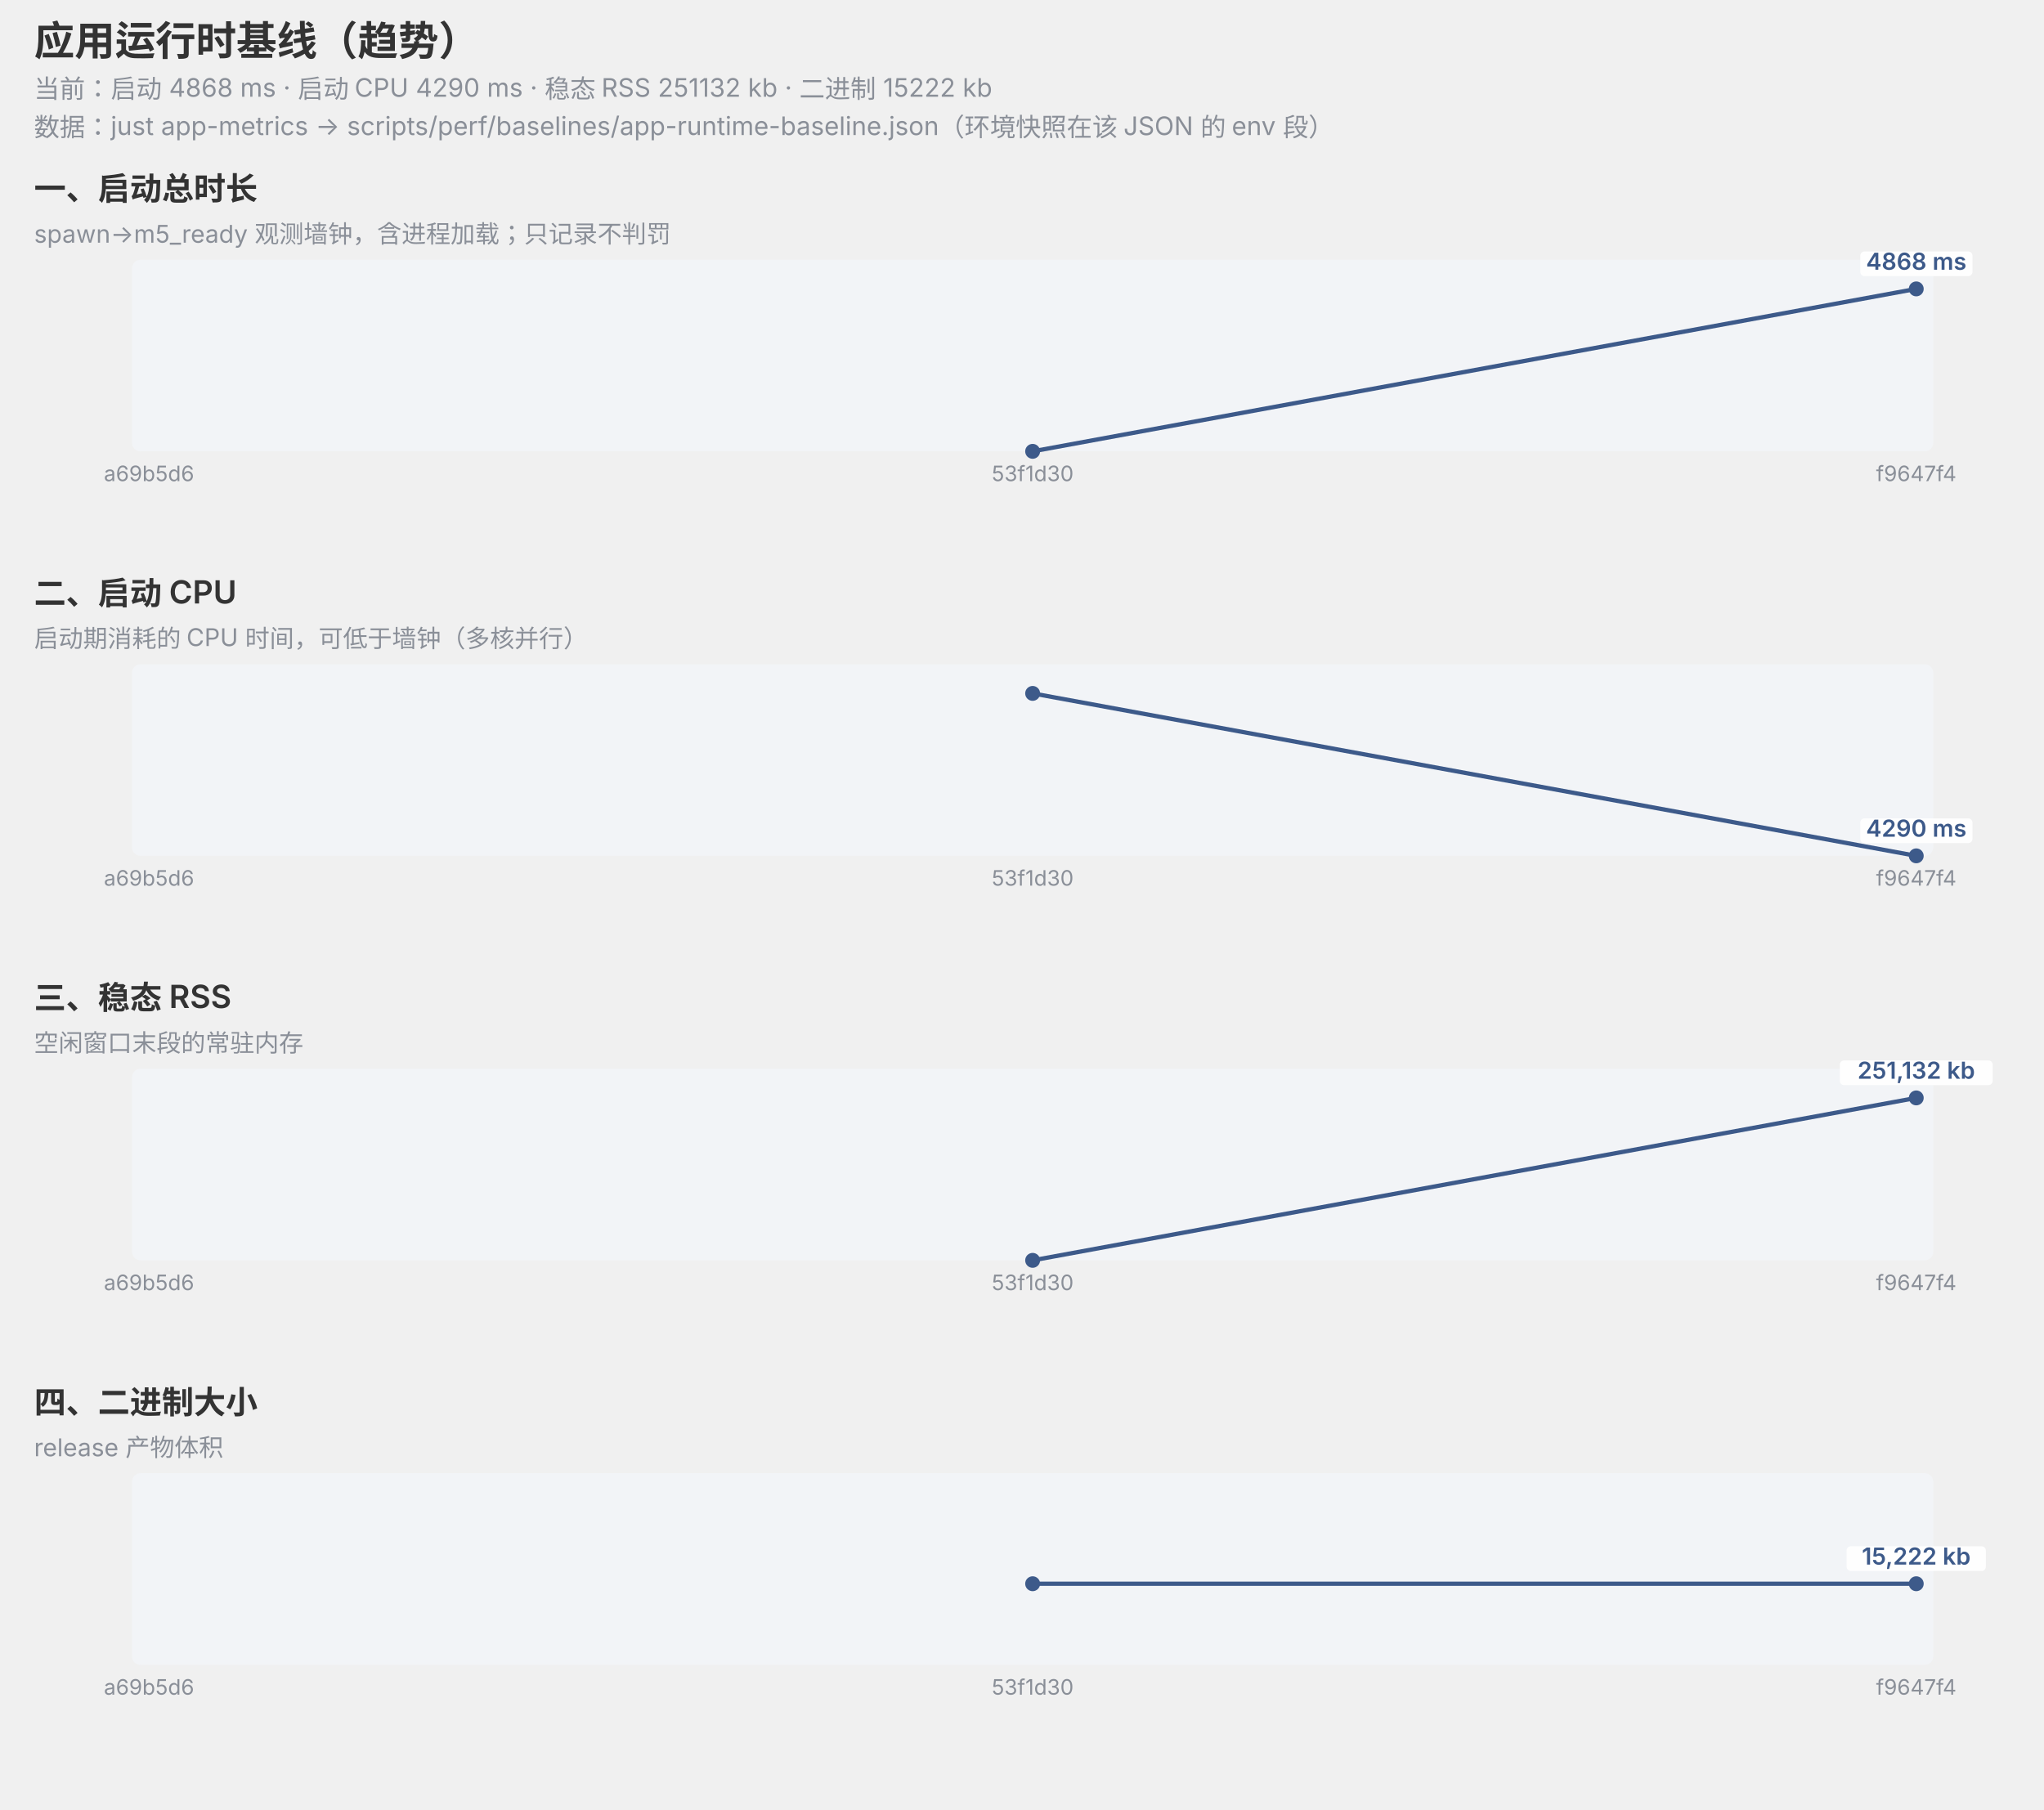
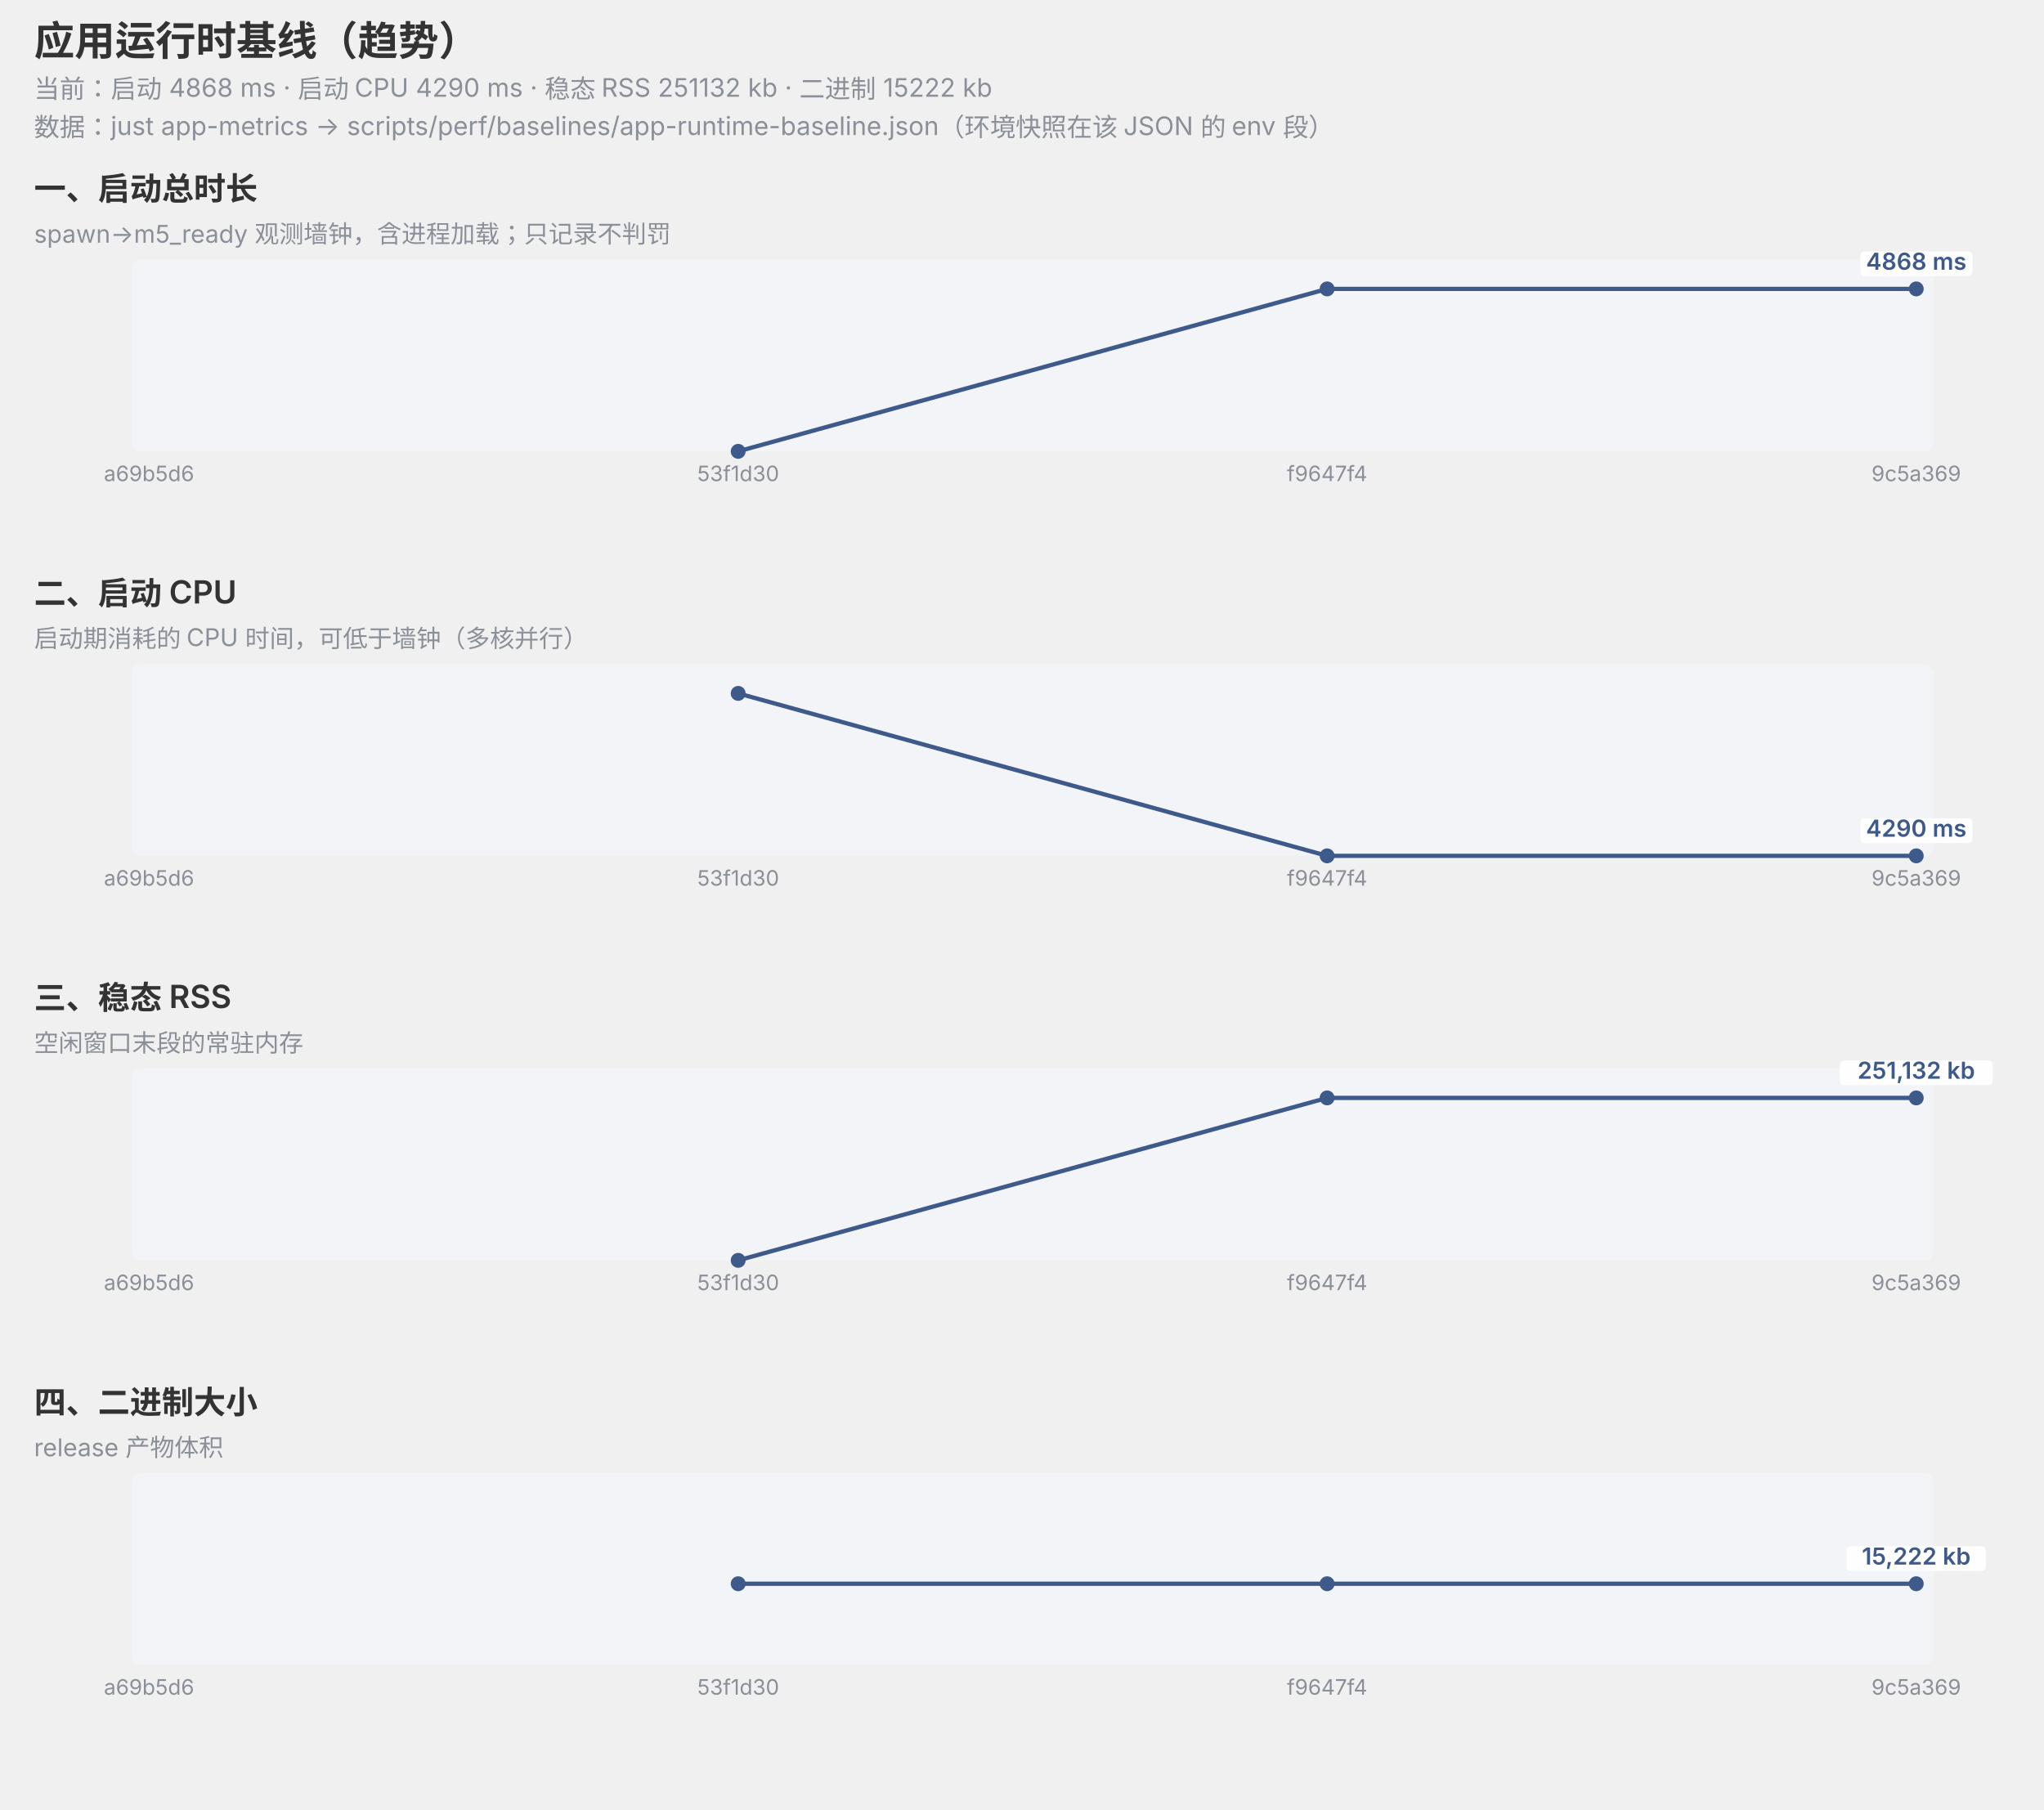
<svg xmlns="http://www.w3.org/2000/svg" width="960" height="850" viewBox="0 0 960 850" font-family="-apple-system, PingFang SC, Hiragino Sans GB, Microsoft YaHei, sans-serif">
  <text x="16.0" y="46.0" font-size="12" fill="#8a8f98" font-weight="400" text-anchor="start">当前：启动 4868 ms · 启动 CPU 4290 ms · 稳态 RSS 251132 kb · 二进制 15222 kb</text>
  <text x="16.0" y="64.0" font-size="12" fill="#8a8f98" font-weight="400" text-anchor="start">数据：just app-metrics → scripts/perf/baselines/app-runtime-baseline.json（环境快照在该 JSON 的 env 段）</text>
  <text x="16.0" y="94.0" font-size="15" fill="#333333" font-weight="600" text-anchor="start">一、启动总时长</text>
  <text x="16.0" y="114.0" font-size="11.5" fill="#8a8f98" font-weight="400" text-anchor="start">spawn→m5_ready 观测墙钟，含进程加载；只记录不判罚</text>
  <rect x="62.0" y="122.0" width="846.0" height="90" fill="#f2f4f7" rx="4" />
-   <polyline points="485.0,212.0 900.0,135.7" fill="none" stroke="#3d5a8a" stroke-width="2" />
-   <circle cx="485.0" cy="212.0" r="3.5" fill="#3d5a8a" />
+   <polyline points="346.7,212.0 623.3,135.7 900.0,135.7" fill="none" stroke="#3d5a8a" stroke-width="2" />
+   <circle cx="346.7" cy="212.0" r="3.5" fill="#3d5a8a" />
+   <circle cx="623.3" cy="135.7" r="3.5" fill="#3d5a8a" />
  <circle cx="900.0" cy="135.7" r="3.5" fill="#3d5a8a" />
  <rect x="873.7" y="118.1" width="52.7" height="11.6" fill="#ffffff" fill-opacity="0.92" rx="2" />
  <text x="900.0" y="126.7" font-size="11" fill="#3d5a8a" font-weight="600" text-anchor="middle">4868 ms</text>
  <text x="70.0" y="226.0" font-size="10" fill="#8a8f98" font-weight="400" text-anchor="middle">a69b5d6</text>
-   <text x="485.0" y="226.0" font-size="10" fill="#8a8f98" font-weight="400" text-anchor="middle">53f1d30</text>
-   <text x="900.0" y="226.0" font-size="10" fill="#8a8f98" font-weight="400" text-anchor="middle">f9647f4</text>
+   <text x="346.7" y="226.0" font-size="10" fill="#8a8f98" font-weight="400" text-anchor="middle">53f1d30</text>
+   <text x="623.3" y="226.0" font-size="10" fill="#8a8f98" font-weight="400" text-anchor="middle">f9647f4</text>
+   <text x="900.0" y="226.0" font-size="10" fill="#8a8f98" font-weight="400" text-anchor="middle">9c5a369</text>
  <text x="16.0" y="284.0" font-size="15" fill="#333333" font-weight="600" text-anchor="start">二、启动 CPU</text>
  <text x="16.0" y="304.0" font-size="11.5" fill="#8a8f98" font-weight="400" text-anchor="start">启动期消耗的 CPU 时间，可低于墙钟（多核并行）</text>
  <rect x="62.0" y="312.0" width="846.0" height="90" fill="#f2f4f7" rx="4" />
-   <polyline points="485.0,325.7 900.0,402.0" fill="none" stroke="#3d5a8a" stroke-width="2" />
-   <circle cx="485.0" cy="325.7" r="3.5" fill="#3d5a8a" />
+   <polyline points="346.7,325.7 623.3,402.0 900.0,402.0" fill="none" stroke="#3d5a8a" stroke-width="2" />
+   <circle cx="346.7" cy="325.7" r="3.5" fill="#3d5a8a" />
+   <circle cx="623.3" cy="402.0" r="3.5" fill="#3d5a8a" />
  <circle cx="900.0" cy="402.0" r="3.5" fill="#3d5a8a" />
  <rect x="873.7" y="384.4" width="52.7" height="11.6" fill="#ffffff" fill-opacity="0.92" rx="2" />
  <text x="900.0" y="393.0" font-size="11" fill="#3d5a8a" font-weight="600" text-anchor="middle">4290 ms</text>
  <text x="70.0" y="416.0" font-size="10" fill="#8a8f98" font-weight="400" text-anchor="middle">a69b5d6</text>
-   <text x="485.0" y="416.0" font-size="10" fill="#8a8f98" font-weight="400" text-anchor="middle">53f1d30</text>
-   <text x="900.0" y="416.0" font-size="10" fill="#8a8f98" font-weight="400" text-anchor="middle">f9647f4</text>
+   <text x="346.7" y="416.0" font-size="10" fill="#8a8f98" font-weight="400" text-anchor="middle">53f1d30</text>
+   <text x="623.3" y="416.0" font-size="10" fill="#8a8f98" font-weight="400" text-anchor="middle">f9647f4</text>
+   <text x="900.0" y="416.0" font-size="10" fill="#8a8f98" font-weight="400" text-anchor="middle">9c5a369</text>
  <text x="16.0" y="474.0" font-size="15" fill="#333333" font-weight="600" text-anchor="start">三、稳态 RSS</text>
  <text x="16.0" y="494.0" font-size="11.5" fill="#8a8f98" font-weight="400" text-anchor="start">空闲窗口末段的常驻内存</text>
  <rect x="62.0" y="502.0" width="846.0" height="90" fill="#f2f4f7" rx="4" />
-   <polyline points="485.0,592.0 900.0,515.7" fill="none" stroke="#3d5a8a" stroke-width="2" />
-   <circle cx="485.0" cy="592.0" r="3.5" fill="#3d5a8a" />
+   <polyline points="346.7,592.0 623.3,515.7 900.0,515.7" fill="none" stroke="#3d5a8a" stroke-width="2" />
+   <circle cx="346.7" cy="592.0" r="3.5" fill="#3d5a8a" />
+   <circle cx="623.3" cy="515.7" r="3.5" fill="#3d5a8a" />
  <circle cx="900.0" cy="515.7" r="3.5" fill="#3d5a8a" />
  <rect x="864.1" y="498.1" width="71.8" height="11.6" fill="#ffffff" fill-opacity="0.92" rx="2" />
  <text x="900.0" y="506.7" font-size="11" fill="#3d5a8a" font-weight="600" text-anchor="middle">251,132 kb</text>
  <text x="70.0" y="606.0" font-size="10" fill="#8a8f98" font-weight="400" text-anchor="middle">a69b5d6</text>
-   <text x="485.0" y="606.0" font-size="10" fill="#8a8f98" font-weight="400" text-anchor="middle">53f1d30</text>
-   <text x="900.0" y="606.0" font-size="10" fill="#8a8f98" font-weight="400" text-anchor="middle">f9647f4</text>
+   <text x="346.7" y="606.0" font-size="10" fill="#8a8f98" font-weight="400" text-anchor="middle">53f1d30</text>
+   <text x="623.3" y="606.0" font-size="10" fill="#8a8f98" font-weight="400" text-anchor="middle">f9647f4</text>
+   <text x="900.0" y="606.0" font-size="10" fill="#8a8f98" font-weight="400" text-anchor="middle">9c5a369</text>
  <text x="16.0" y="664.0" font-size="15" fill="#333333" font-weight="600" text-anchor="start">四、二进制大小</text>
  <text x="16.0" y="684.0" font-size="11.5" fill="#8a8f98" font-weight="400" text-anchor="start">release 产物体积</text>
  <rect x="62.0" y="692.0" width="846.0" height="90" fill="#f2f4f7" rx="4" />
-   <polyline points="485.0,743.9 900.0,743.9" fill="none" stroke="#3d5a8a" stroke-width="2" />
-   <circle cx="485.0" cy="743.9" r="3.5" fill="#3d5a8a" />
+   <polyline points="346.7,743.9 623.3,743.9 900.0,743.9" fill="none" stroke="#3d5a8a" stroke-width="2" />
+   <circle cx="346.7" cy="743.9" r="3.5" fill="#3d5a8a" />
+   <circle cx="623.3" cy="743.9" r="3.5" fill="#3d5a8a" />
  <circle cx="900.0" cy="743.9" r="3.5" fill="#3d5a8a" />
  <rect x="867.3" y="726.3" width="65.4" height="11.6" fill="#ffffff" fill-opacity="0.92" rx="2" />
  <text x="900.0" y="734.9" font-size="11" fill="#3d5a8a" font-weight="600" text-anchor="middle">15,222 kb</text>
  <text x="70.0" y="796.0" font-size="10" fill="#8a8f98" font-weight="400" text-anchor="middle">a69b5d6</text>
-   <text x="485.0" y="796.0" font-size="10" fill="#8a8f98" font-weight="400" text-anchor="middle">53f1d30</text>
-   <text x="900.0" y="796.0" font-size="10" fill="#8a8f98" font-weight="400" text-anchor="middle">f9647f4</text>
+   <text x="346.7" y="796.0" font-size="10" fill="#8a8f98" font-weight="400" text-anchor="middle">53f1d30</text>
+   <text x="623.3" y="796.0" font-size="10" fill="#8a8f98" font-weight="400" text-anchor="middle">f9647f4</text>
+   <text x="900.0" y="796.0" font-size="10" fill="#8a8f98" font-weight="400" text-anchor="middle">9c5a369</text>
  <text x="16.0" y="26.0" font-size="19" fill="#333333" font-weight="600" text-anchor="start">应用运行时基线（趋势）</text>
</svg>
